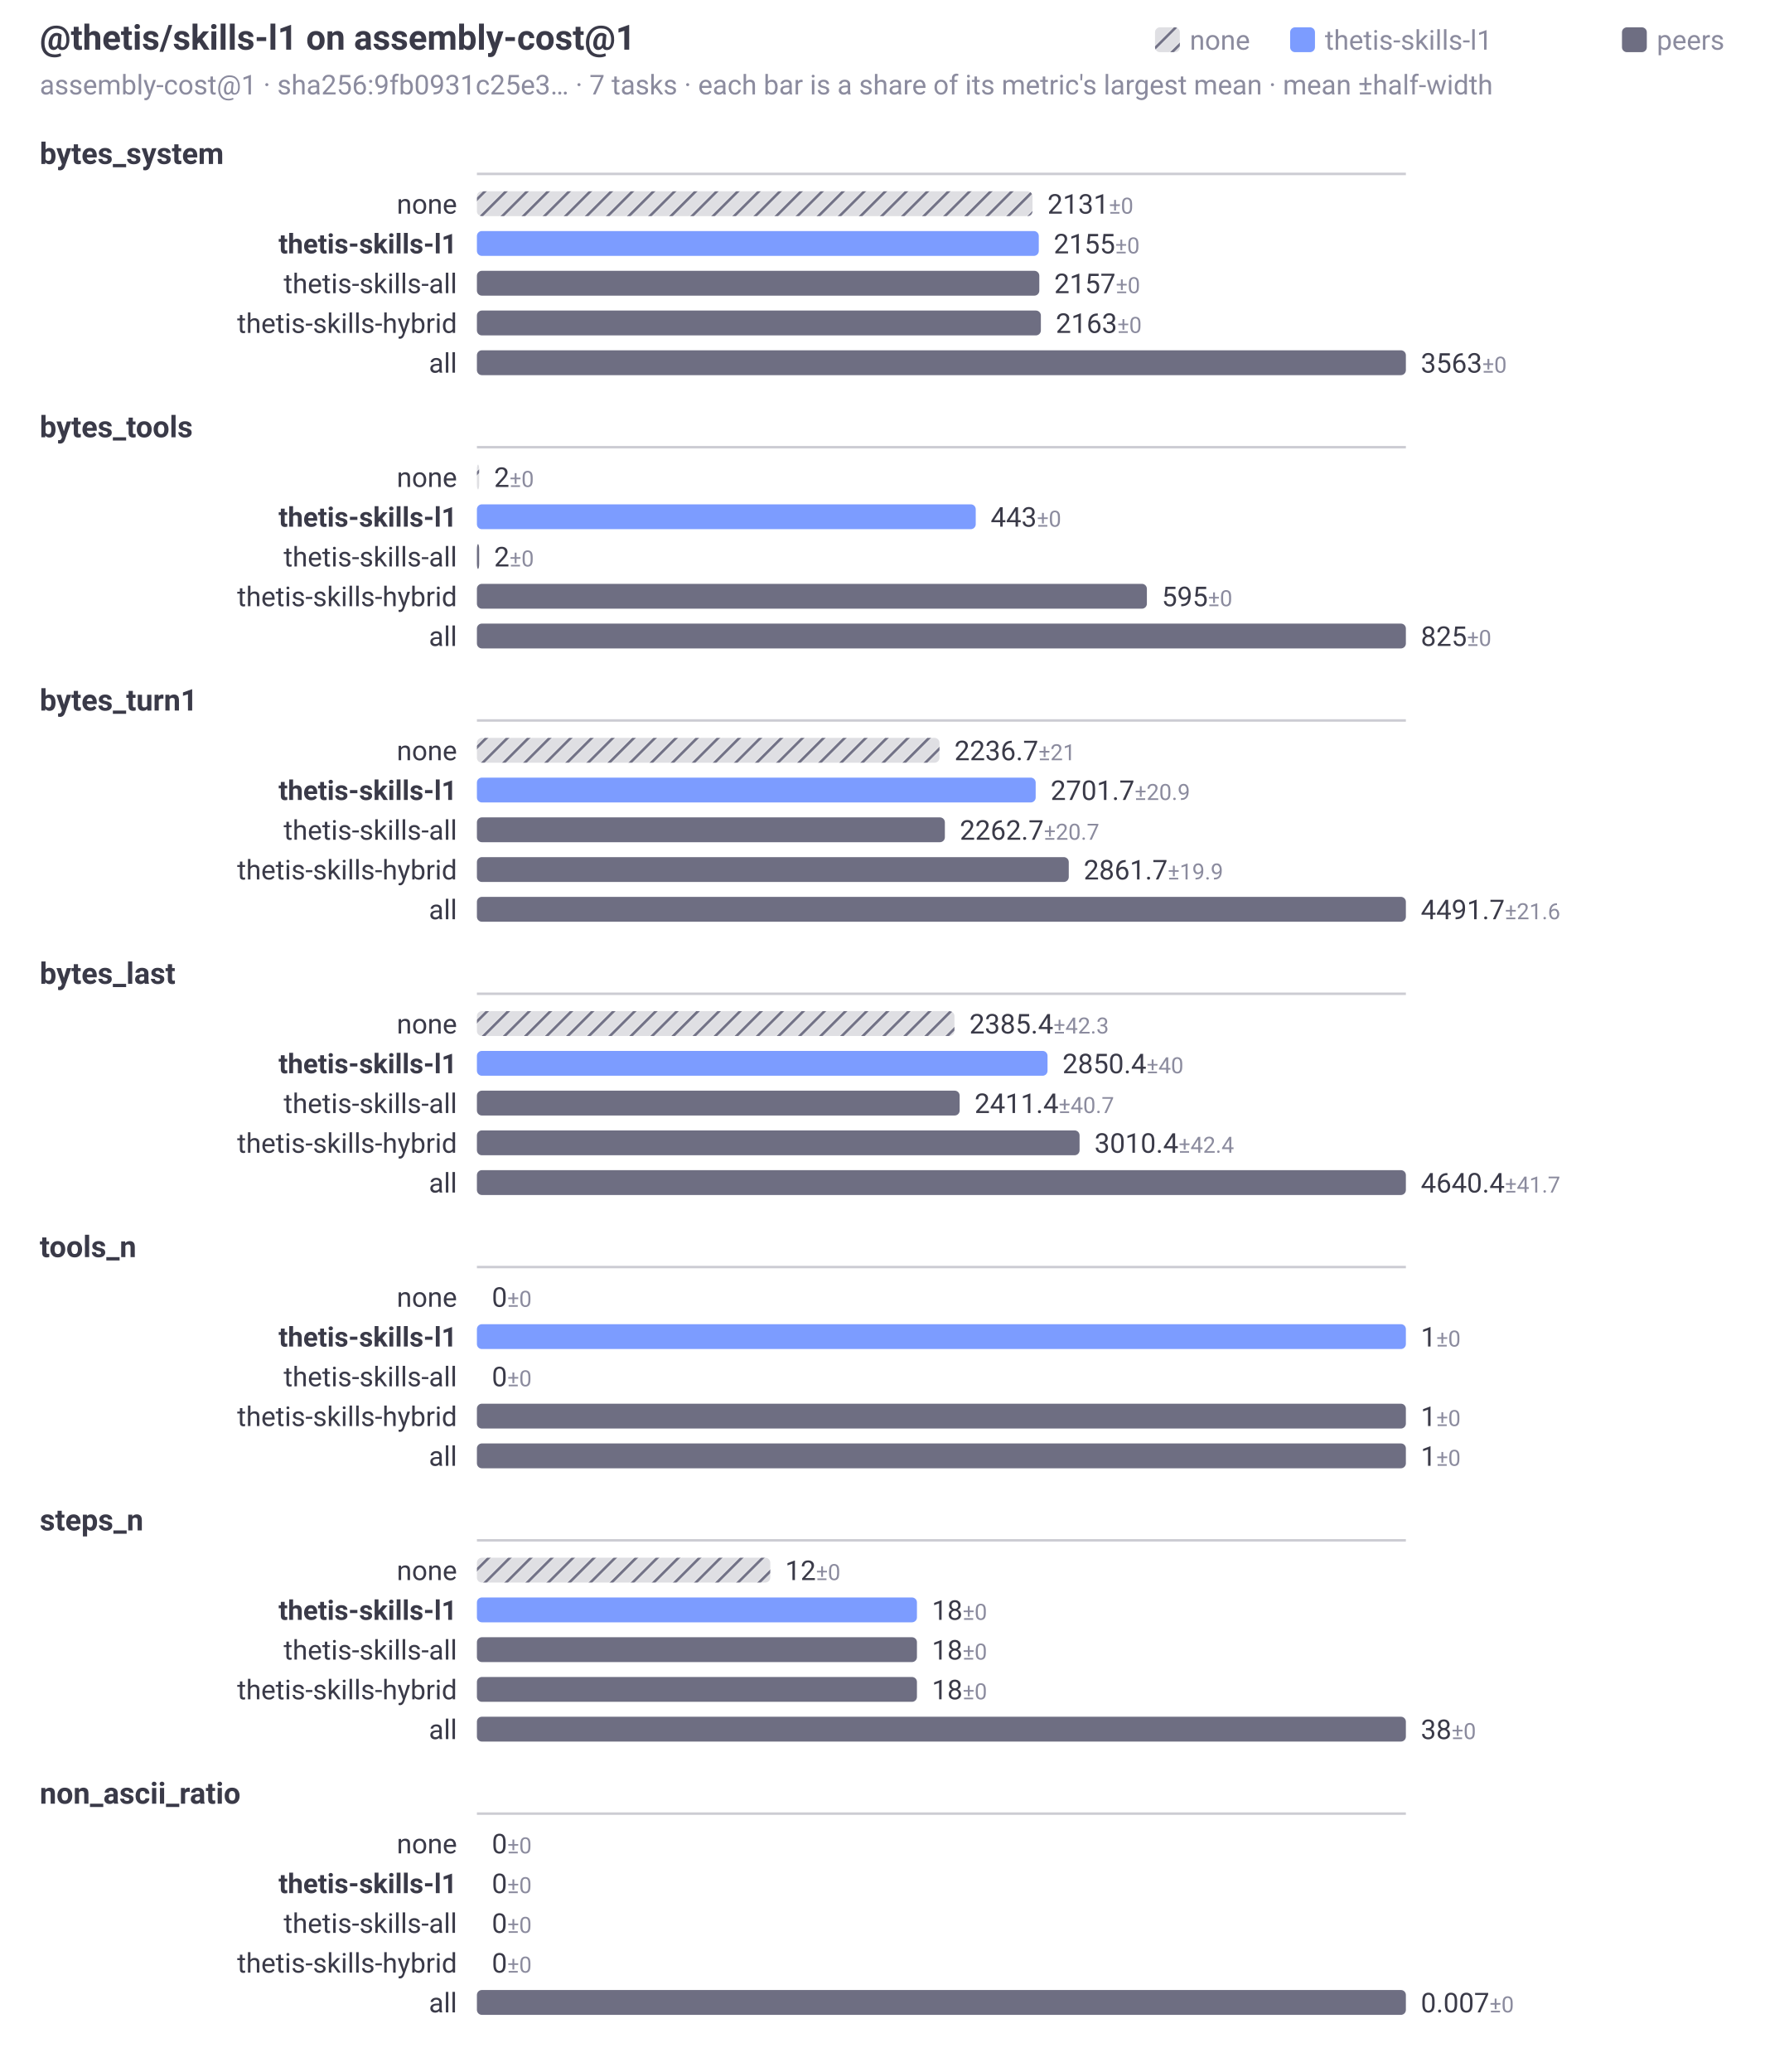
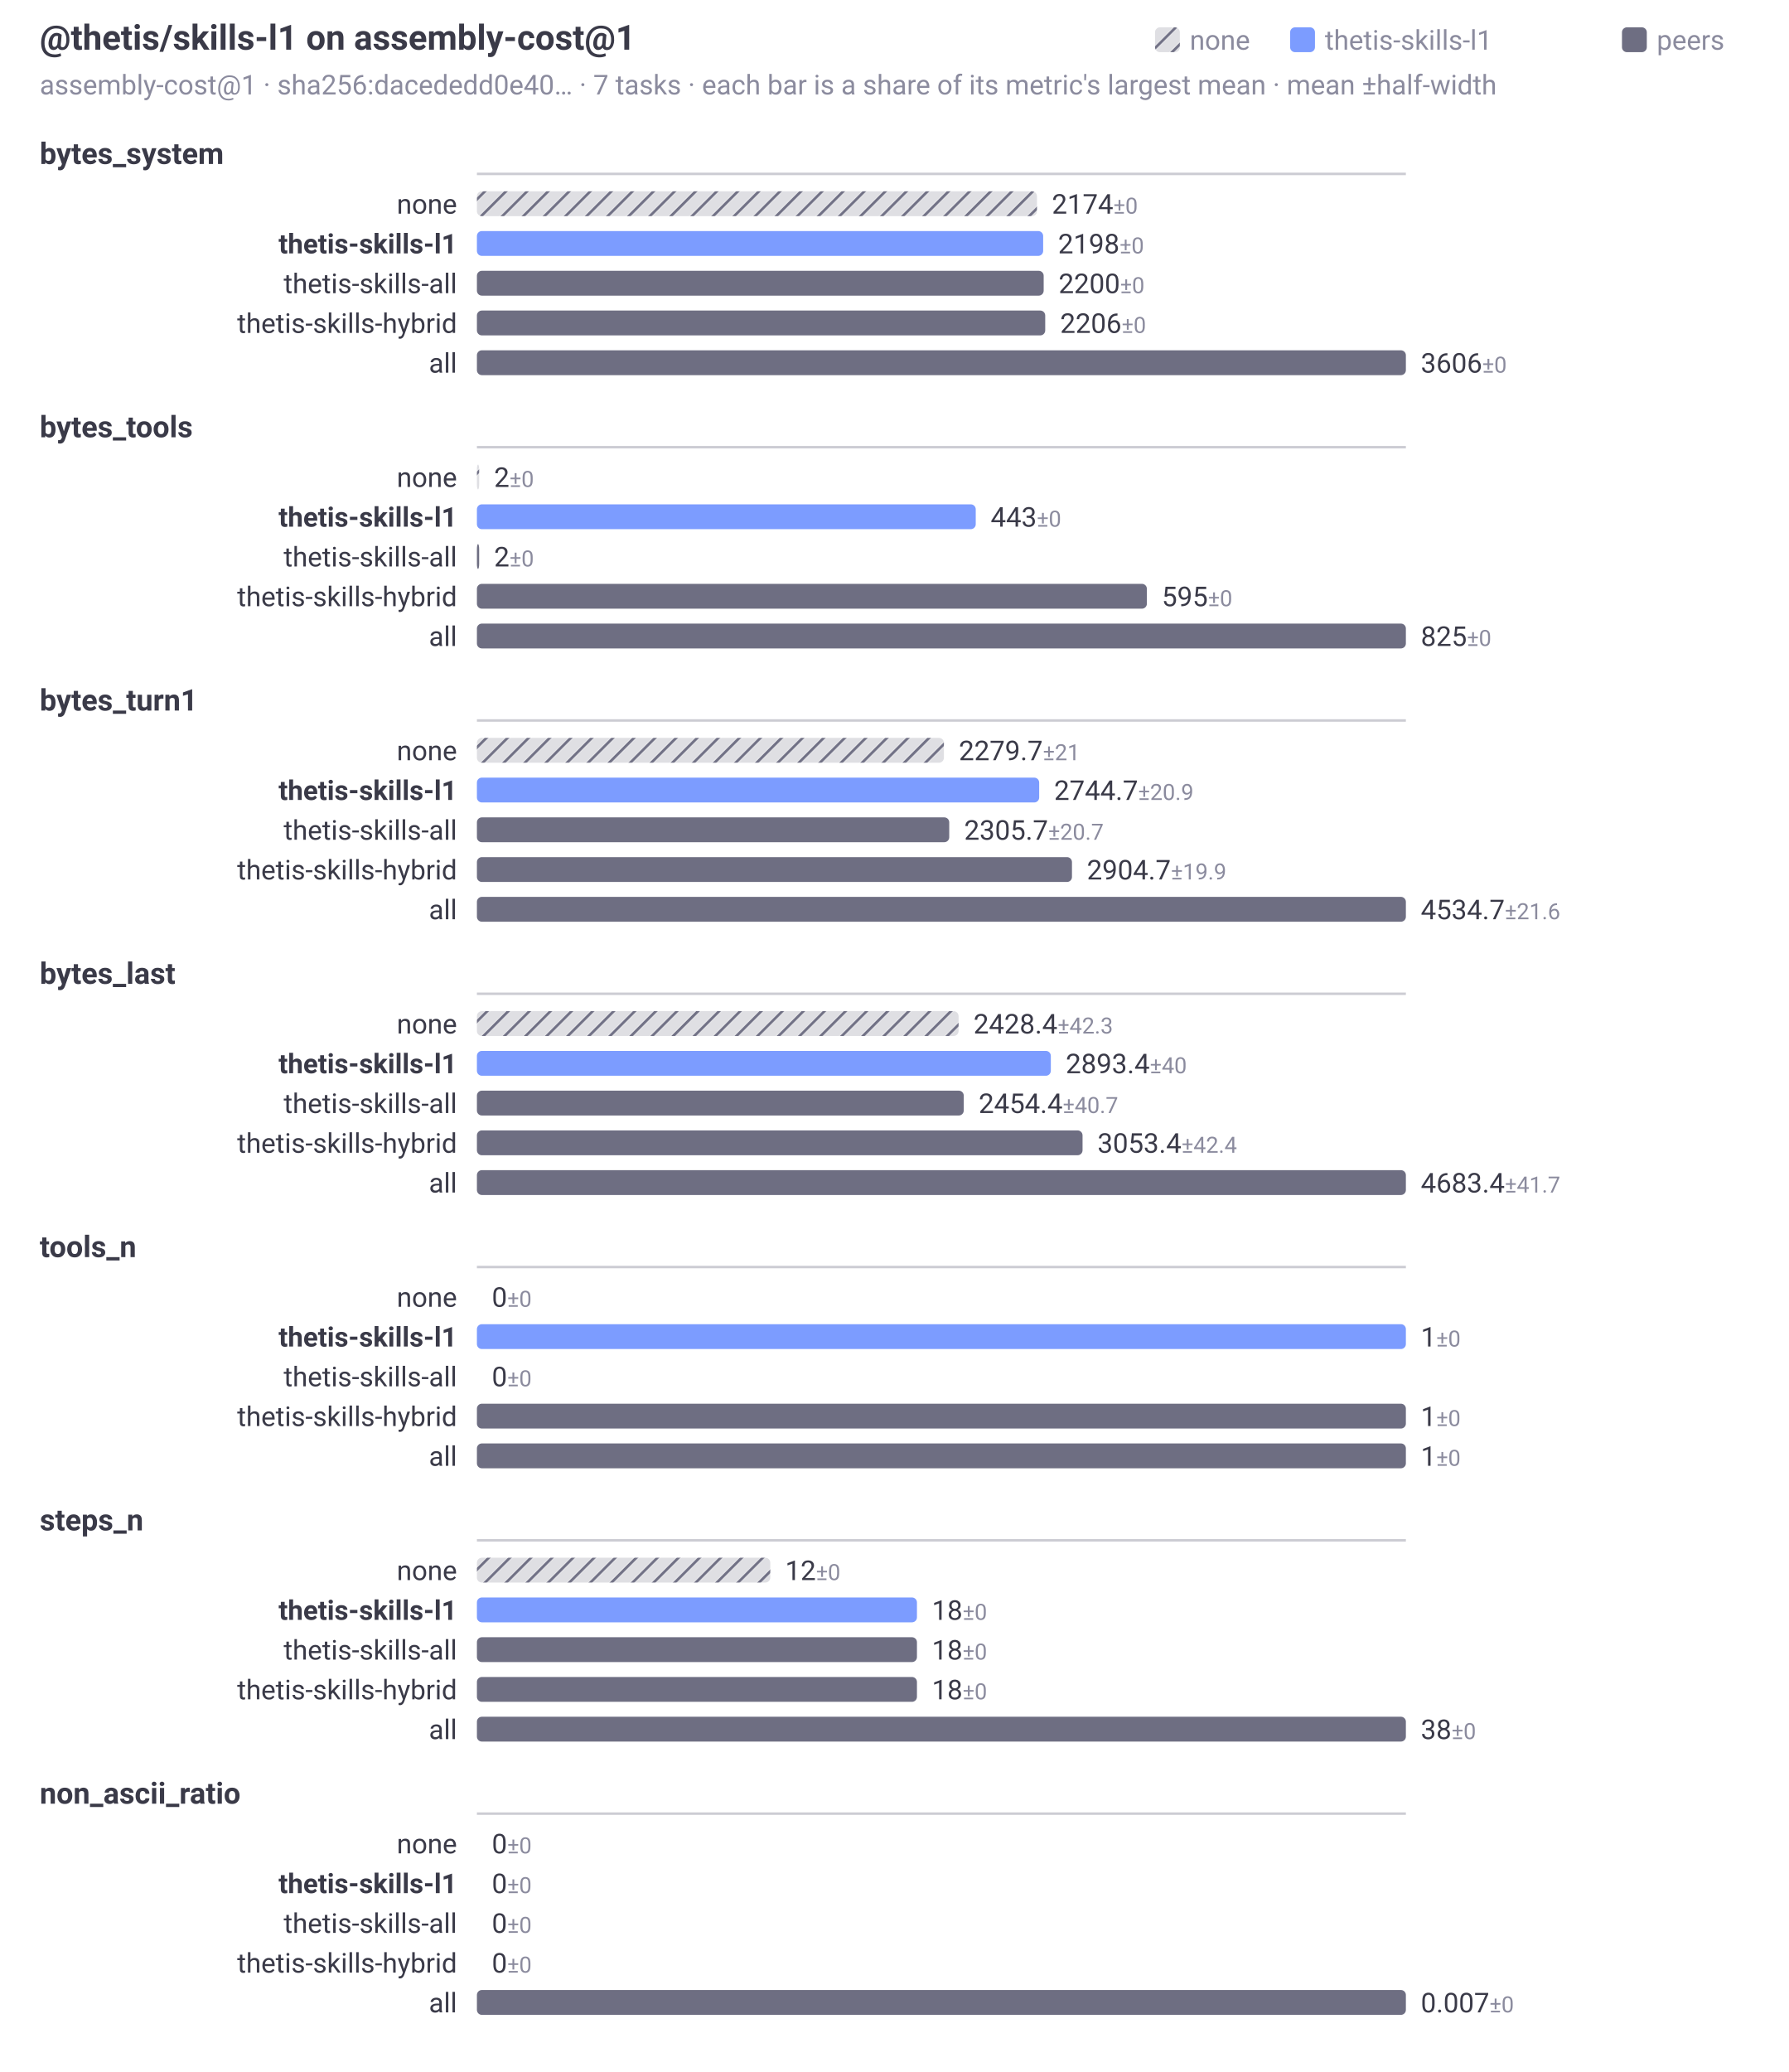
<svg xmlns="http://www.w3.org/2000/svg" width="720" height="834" viewBox="0 0 720 834" role="img" aria-labelledby="t d" font-family="system-ui, -apple-system, Segoe UI, Roboto, sans-serif">
  <style>.t{fill:#3a3a48}.f{fill:#8b8b9e}@media (prefers-color-scheme:dark){.t{fill:#d2d2dc}.f{fill:#9a9aae}}</style>
  <defs>
    <pattern id="hatch" width="6" height="6" patternUnits="userSpaceOnUse" patternTransform="rotate(45)">
      <rect width="6" height="6" fill="#6e6e82" fill-opacity="0.22" />
      <line x1="0" y1="0" x2="0" y2="6" stroke="#6e6e82" stroke-width="2" />
    </pattern>
  </defs>
  <text class="t" x="16" y="20" font-size="14" font-weight="600">@thetis/skills-l1 on assembly-cost@1</text>
-   <text class="f" x="16" y="38" font-size="11">assembly-cost@1 · sha256:9fb0931c25e3… · 7 tasks · each bar is a share of its metric's largest mean · mean ±half-width</text>
+   <text class="f" x="16" y="38" font-size="11">assembly-cost@1 · sha256:dacededd0e40… · 7 tasks · each bar is a share of its metric's largest mean · mean ±half-width</text>
  <rect x="653" y="11" width="10" height="10" rx="2" fill="#6e6e82" />
  <text class="f" x="667" y="20" font-size="11">peers</text>
  <rect x="519.4" y="11" width="10" height="10" rx="2" fill="#7c9cff" />
  <text class="f" x="533.4" y="20" font-size="11">thetis-skills-l1</text>
  <rect x="465" y="11" width="10" height="10" rx="2" fill="url(#hatch)" />
  <text class="f" x="479" y="20" font-size="11">none</text>
  <text class="t" x="16" y="66" font-size="12" font-weight="600">bytes_system</text>
  <line x1="192" y1="70" x2="566" y2="70" stroke="#6e6e82" stroke-opacity="0.35" stroke-width="1" />
  <text class="t" x="184" y="86" font-size="11" text-anchor="end">none</text>
-   <rect x="192" y="77" width="223.69" height="10" rx="2" fill="url(#hatch)" />
-   <text class="t" x="421.69" y="86" font-size="11">2131<tspan class="f" font-size="9"> ±0</tspan>
+   <rect x="192" y="77" width="225.48" height="10" rx="2" fill="url(#hatch)" />
+   <text class="t" x="423.48" y="86" font-size="11">2174<tspan class="f" font-size="9"> ±0</tspan>
  </text>
  <text class="t" x="184" y="102" font-size="11" text-anchor="end" font-weight="600">thetis-skills-l1</text>
-   <rect x="192" y="93" width="226.21" height="10" rx="2" fill="#7c9cff" />
-   <text class="t" x="424.21" y="102" font-size="11">2155<tspan class="f" font-size="9"> ±0</tspan>
+   <rect x="192" y="93" width="227.97" height="10" rx="2" fill="#7c9cff" />
+   <text class="t" x="425.97" y="102" font-size="11">2198<tspan class="f" font-size="9"> ±0</tspan>
  </text>
  <text class="t" x="184" y="118" font-size="11" text-anchor="end">thetis-skills-all</text>
-   <rect x="192" y="109" width="226.42" height="10" rx="2" fill="#6e6e82" />
-   <text class="t" x="424.42" y="118" font-size="11">2157<tspan class="f" font-size="9"> ±0</tspan>
+   <rect x="192" y="109" width="228.18" height="10" rx="2" fill="#6e6e82" />
+   <text class="t" x="426.18" y="118" font-size="11">2200<tspan class="f" font-size="9"> ±0</tspan>
  </text>
  <text class="t" x="184" y="134" font-size="11" text-anchor="end">thetis-skills-hybrid</text>
-   <rect x="192" y="125" width="227.05" height="10" rx="2" fill="#6e6e82" />
-   <text class="t" x="425.05" y="134" font-size="11">2163<tspan class="f" font-size="9"> ±0</tspan>
+   <rect x="192" y="125" width="228.8" height="10" rx="2" fill="#6e6e82" />
+   <text class="t" x="426.8" y="134" font-size="11">2206<tspan class="f" font-size="9"> ±0</tspan>
  </text>
  <text class="t" x="184" y="150" font-size="11" text-anchor="end">all</text>
  <rect x="192" y="141" width="374" height="10" rx="2" fill="#6e6e82" />
-   <text class="t" x="572" y="150" font-size="11">3563<tspan class="f" font-size="9"> ±0</tspan>
+   <text class="t" x="572" y="150" font-size="11">3606<tspan class="f" font-size="9"> ±0</tspan>
  </text>
  <text class="t" x="16" y="176" font-size="12" font-weight="600">bytes_tools</text>
  <line x1="192" y1="180" x2="566" y2="180" stroke="#6e6e82" stroke-opacity="0.35" stroke-width="1" />
  <text class="t" x="184" y="196" font-size="11" text-anchor="end">none</text>
  <rect x="192" y="187" width="0.91" height="10" rx="2" fill="url(#hatch)" />
  <text class="t" x="198.91" y="196" font-size="11">2<tspan class="f" font-size="9"> ±0</tspan>
  </text>
  <text class="t" x="184" y="212" font-size="11" text-anchor="end" font-weight="600">thetis-skills-l1</text>
  <rect x="192" y="203" width="200.83" height="10" rx="2" fill="#7c9cff" />
  <text class="t" x="398.83" y="212" font-size="11">443<tspan class="f" font-size="9"> ±0</tspan>
  </text>
  <text class="t" x="184" y="228" font-size="11" text-anchor="end">thetis-skills-all</text>
  <rect x="192" y="219" width="0.91" height="10" rx="2" fill="#6e6e82" />
  <text class="t" x="198.91" y="228" font-size="11">2<tspan class="f" font-size="9"> ±0</tspan>
  </text>
  <text class="t" x="184" y="244" font-size="11" text-anchor="end">thetis-skills-hybrid</text>
  <rect x="192" y="235" width="269.73" height="10" rx="2" fill="#6e6e82" />
  <text class="t" x="467.73" y="244" font-size="11">595<tspan class="f" font-size="9"> ±0</tspan>
  </text>
  <text class="t" x="184" y="260" font-size="11" text-anchor="end">all</text>
  <rect x="192" y="251" width="374" height="10" rx="2" fill="#6e6e82" />
  <text class="t" x="572" y="260" font-size="11">825<tspan class="f" font-size="9"> ±0</tspan>
  </text>
  <text class="t" x="16" y="286" font-size="12" font-weight="600">bytes_turn1</text>
  <line x1="192" y1="290" x2="566" y2="290" stroke="#6e6e82" stroke-opacity="0.35" stroke-width="1" />
  <text class="t" x="184" y="306" font-size="11" text-anchor="end">none</text>
-   <rect x="192" y="297" width="186.24" height="10" rx="2" fill="url(#hatch)" />
-   <text class="t" x="384.24" y="306" font-size="11">2236.7<tspan class="f" font-size="9"> ±21</tspan>
+   <rect x="192" y="297" width="188.02" height="10" rx="2" fill="url(#hatch)" />
+   <text class="t" x="386.02" y="306" font-size="11">2279.7<tspan class="f" font-size="9"> ±21</tspan>
  </text>
  <text class="t" x="184" y="322" font-size="11" text-anchor="end" font-weight="600">thetis-skills-l1</text>
-   <rect x="192" y="313" width="224.96" height="10" rx="2" fill="#7c9cff" />
-   <text class="t" x="422.96" y="322" font-size="11">2701.7<tspan class="f" font-size="9"> ±20.9</tspan>
+   <rect x="192" y="313" width="226.37" height="10" rx="2" fill="#7c9cff" />
+   <text class="t" x="424.37" y="322" font-size="11">2744.7<tspan class="f" font-size="9"> ±20.9</tspan>
  </text>
  <text class="t" x="184" y="338" font-size="11" text-anchor="end">thetis-skills-all</text>
-   <rect x="192" y="329" width="188.4" height="10" rx="2" fill="#6e6e82" />
-   <text class="t" x="386.4" y="338" font-size="11">2262.7<tspan class="f" font-size="9"> ±20.7</tspan>
+   <rect x="192" y="329" width="190.16" height="10" rx="2" fill="#6e6e82" />
+   <text class="t" x="388.16" y="338" font-size="11">2305.7<tspan class="f" font-size="9"> ±20.7</tspan>
  </text>
  <text class="t" x="184" y="354" font-size="11" text-anchor="end">thetis-skills-hybrid</text>
-   <rect x="192" y="345" width="238.28" height="10" rx="2" fill="#6e6e82" />
-   <text class="t" x="436.28" y="354" font-size="11">2861.7<tspan class="f" font-size="9"> ±19.9</tspan>
+   <rect x="192" y="345" width="239.57" height="10" rx="2" fill="#6e6e82" />
+   <text class="t" x="437.57" y="354" font-size="11">2904.7<tspan class="f" font-size="9"> ±19.9</tspan>
  </text>
  <text class="t" x="184" y="370" font-size="11" text-anchor="end">all</text>
  <rect x="192" y="361" width="374" height="10" rx="2" fill="#6e6e82" />
-   <text class="t" x="572" y="370" font-size="11">4491.7<tspan class="f" font-size="9"> ±21.6</tspan>
+   <text class="t" x="572" y="370" font-size="11">4534.7<tspan class="f" font-size="9"> ±21.6</tspan>
  </text>
  <text class="t" x="16" y="396" font-size="12" font-weight="600">bytes_last</text>
  <line x1="192" y1="400" x2="566" y2="400" stroke="#6e6e82" stroke-opacity="0.35" stroke-width="1" />
  <text class="t" x="184" y="416" font-size="11" text-anchor="end">none</text>
-   <rect x="192" y="407" width="192.26" height="10" rx="2" fill="url(#hatch)" />
-   <text class="t" x="390.26" y="416" font-size="11">2385.4<tspan class="f" font-size="9"> ±42.3</tspan>
+   <rect x="192" y="407" width="193.92" height="10" rx="2" fill="url(#hatch)" />
+   <text class="t" x="391.92" y="416" font-size="11">2428.4<tspan class="f" font-size="9"> ±42.3</tspan>
  </text>
  <text class="t" x="184" y="432" font-size="11" text-anchor="end" font-weight="600">thetis-skills-l1</text>
-   <rect x="192" y="423" width="229.73" height="10" rx="2" fill="#7c9cff" />
-   <text class="t" x="427.73" y="432" font-size="11">2850.4<tspan class="f" font-size="9"> ±40</tspan>
+   <rect x="192" y="423" width="231.06" height="10" rx="2" fill="#7c9cff" />
+   <text class="t" x="429.06" y="432" font-size="11">2893.4<tspan class="f" font-size="9"> ±40</tspan>
  </text>
  <text class="t" x="184" y="448" font-size="11" text-anchor="end">thetis-skills-all</text>
-   <rect x="192" y="439" width="194.35" height="10" rx="2" fill="#6e6e82" />
-   <text class="t" x="392.35" y="448" font-size="11">2411.4<tspan class="f" font-size="9"> ±40.7</tspan>
+   <rect x="192" y="439" width="196" height="10" rx="2" fill="#6e6e82" />
+   <text class="t" x="394" y="448" font-size="11">2454.4<tspan class="f" font-size="9"> ±40.7</tspan>
  </text>
  <text class="t" x="184" y="464" font-size="11" text-anchor="end">thetis-skills-hybrid</text>
-   <rect x="192" y="455" width="242.63" height="10" rx="2" fill="#6e6e82" />
-   <text class="t" x="440.63" y="464" font-size="11">3010.4<tspan class="f" font-size="9"> ±42.4</tspan>
+   <rect x="192" y="455" width="243.83" height="10" rx="2" fill="#6e6e82" />
+   <text class="t" x="441.83" y="464" font-size="11">3053.4<tspan class="f" font-size="9"> ±42.4</tspan>
  </text>
  <text class="t" x="184" y="480" font-size="11" text-anchor="end">all</text>
  <rect x="192" y="471" width="374" height="10" rx="2" fill="#6e6e82" />
-   <text class="t" x="572" y="480" font-size="11">4640.4<tspan class="f" font-size="9"> ±41.7</tspan>
+   <text class="t" x="572" y="480" font-size="11">4683.4<tspan class="f" font-size="9"> ±41.7</tspan>
  </text>
  <text class="t" x="16" y="506" font-size="12" font-weight="600">tools_n</text>
  <line x1="192" y1="510" x2="566" y2="510" stroke="#6e6e82" stroke-opacity="0.35" stroke-width="1" />
  <text class="t" x="184" y="526" font-size="11" text-anchor="end">none</text>
  <rect x="192" y="517" width="0" height="10" rx="2" fill="url(#hatch)" />
  <text class="t" x="198" y="526" font-size="11">0<tspan class="f" font-size="9"> ±0</tspan>
  </text>
  <text class="t" x="184" y="542" font-size="11" text-anchor="end" font-weight="600">thetis-skills-l1</text>
  <rect x="192" y="533" width="374" height="10" rx="2" fill="#7c9cff" />
  <text class="t" x="572" y="542" font-size="11">1<tspan class="f" font-size="9"> ±0</tspan>
  </text>
  <text class="t" x="184" y="558" font-size="11" text-anchor="end">thetis-skills-all</text>
  <rect x="192" y="549" width="0" height="10" rx="2" fill="#6e6e82" />
  <text class="t" x="198" y="558" font-size="11">0<tspan class="f" font-size="9"> ±0</tspan>
  </text>
  <text class="t" x="184" y="574" font-size="11" text-anchor="end">thetis-skills-hybrid</text>
  <rect x="192" y="565" width="374" height="10" rx="2" fill="#6e6e82" />
  <text class="t" x="572" y="574" font-size="11">1<tspan class="f" font-size="9"> ±0</tspan>
  </text>
  <text class="t" x="184" y="590" font-size="11" text-anchor="end">all</text>
  <rect x="192" y="581" width="374" height="10" rx="2" fill="#6e6e82" />
  <text class="t" x="572" y="590" font-size="11">1<tspan class="f" font-size="9"> ±0</tspan>
  </text>
  <text class="t" x="16" y="616" font-size="12" font-weight="600">steps_n</text>
  <line x1="192" y1="620" x2="566" y2="620" stroke="#6e6e82" stroke-opacity="0.35" stroke-width="1" />
  <text class="t" x="184" y="636" font-size="11" text-anchor="end">none</text>
  <rect x="192" y="627" width="118.11" height="10" rx="2" fill="url(#hatch)" />
  <text class="t" x="316.11" y="636" font-size="11">12<tspan class="f" font-size="9"> ±0</tspan>
  </text>
  <text class="t" x="184" y="652" font-size="11" text-anchor="end" font-weight="600">thetis-skills-l1</text>
  <rect x="192" y="643" width="177.16" height="10" rx="2" fill="#7c9cff" />
  <text class="t" x="375.16" y="652" font-size="11">18<tspan class="f" font-size="9"> ±0</tspan>
  </text>
  <text class="t" x="184" y="668" font-size="11" text-anchor="end">thetis-skills-all</text>
  <rect x="192" y="659" width="177.16" height="10" rx="2" fill="#6e6e82" />
  <text class="t" x="375.16" y="668" font-size="11">18<tspan class="f" font-size="9"> ±0</tspan>
  </text>
  <text class="t" x="184" y="684" font-size="11" text-anchor="end">thetis-skills-hybrid</text>
  <rect x="192" y="675" width="177.16" height="10" rx="2" fill="#6e6e82" />
  <text class="t" x="375.16" y="684" font-size="11">18<tspan class="f" font-size="9"> ±0</tspan>
  </text>
  <text class="t" x="184" y="700" font-size="11" text-anchor="end">all</text>
  <rect x="192" y="691" width="374" height="10" rx="2" fill="#6e6e82" />
  <text class="t" x="572" y="700" font-size="11">38<tspan class="f" font-size="9"> ±0</tspan>
  </text>
  <text class="t" x="16" y="726" font-size="12" font-weight="600">non_ascii_ratio</text>
  <line x1="192" y1="730" x2="566" y2="730" stroke="#6e6e82" stroke-opacity="0.35" stroke-width="1" />
  <text class="t" x="184" y="746" font-size="11" text-anchor="end">none</text>
  <rect x="192" y="737" width="0" height="10" rx="2" fill="url(#hatch)" />
  <text class="t" x="198" y="746" font-size="11">0<tspan class="f" font-size="9"> ±0</tspan>
  </text>
  <text class="t" x="184" y="762" font-size="11" text-anchor="end" font-weight="600">thetis-skills-l1</text>
  <rect x="192" y="753" width="0" height="10" rx="2" fill="#7c9cff" />
  <text class="t" x="198" y="762" font-size="11">0<tspan class="f" font-size="9"> ±0</tspan>
  </text>
  <text class="t" x="184" y="778" font-size="11" text-anchor="end">thetis-skills-all</text>
  <rect x="192" y="769" width="0" height="10" rx="2" fill="#6e6e82" />
  <text class="t" x="198" y="778" font-size="11">0<tspan class="f" font-size="9"> ±0</tspan>
  </text>
  <text class="t" x="184" y="794" font-size="11" text-anchor="end">thetis-skills-hybrid</text>
  <rect x="192" y="785" width="0" height="10" rx="2" fill="#6e6e82" />
  <text class="t" x="198" y="794" font-size="11">0<tspan class="f" font-size="9"> ±0</tspan>
  </text>
  <text class="t" x="184" y="810" font-size="11" text-anchor="end">all</text>
  <rect x="192" y="801" width="374" height="10" rx="2" fill="#6e6e82" />
  <text class="t" x="572" y="810" font-size="11">0.007<tspan class="f" font-size="9"> ±0</tspan>
  </text>
</svg>
